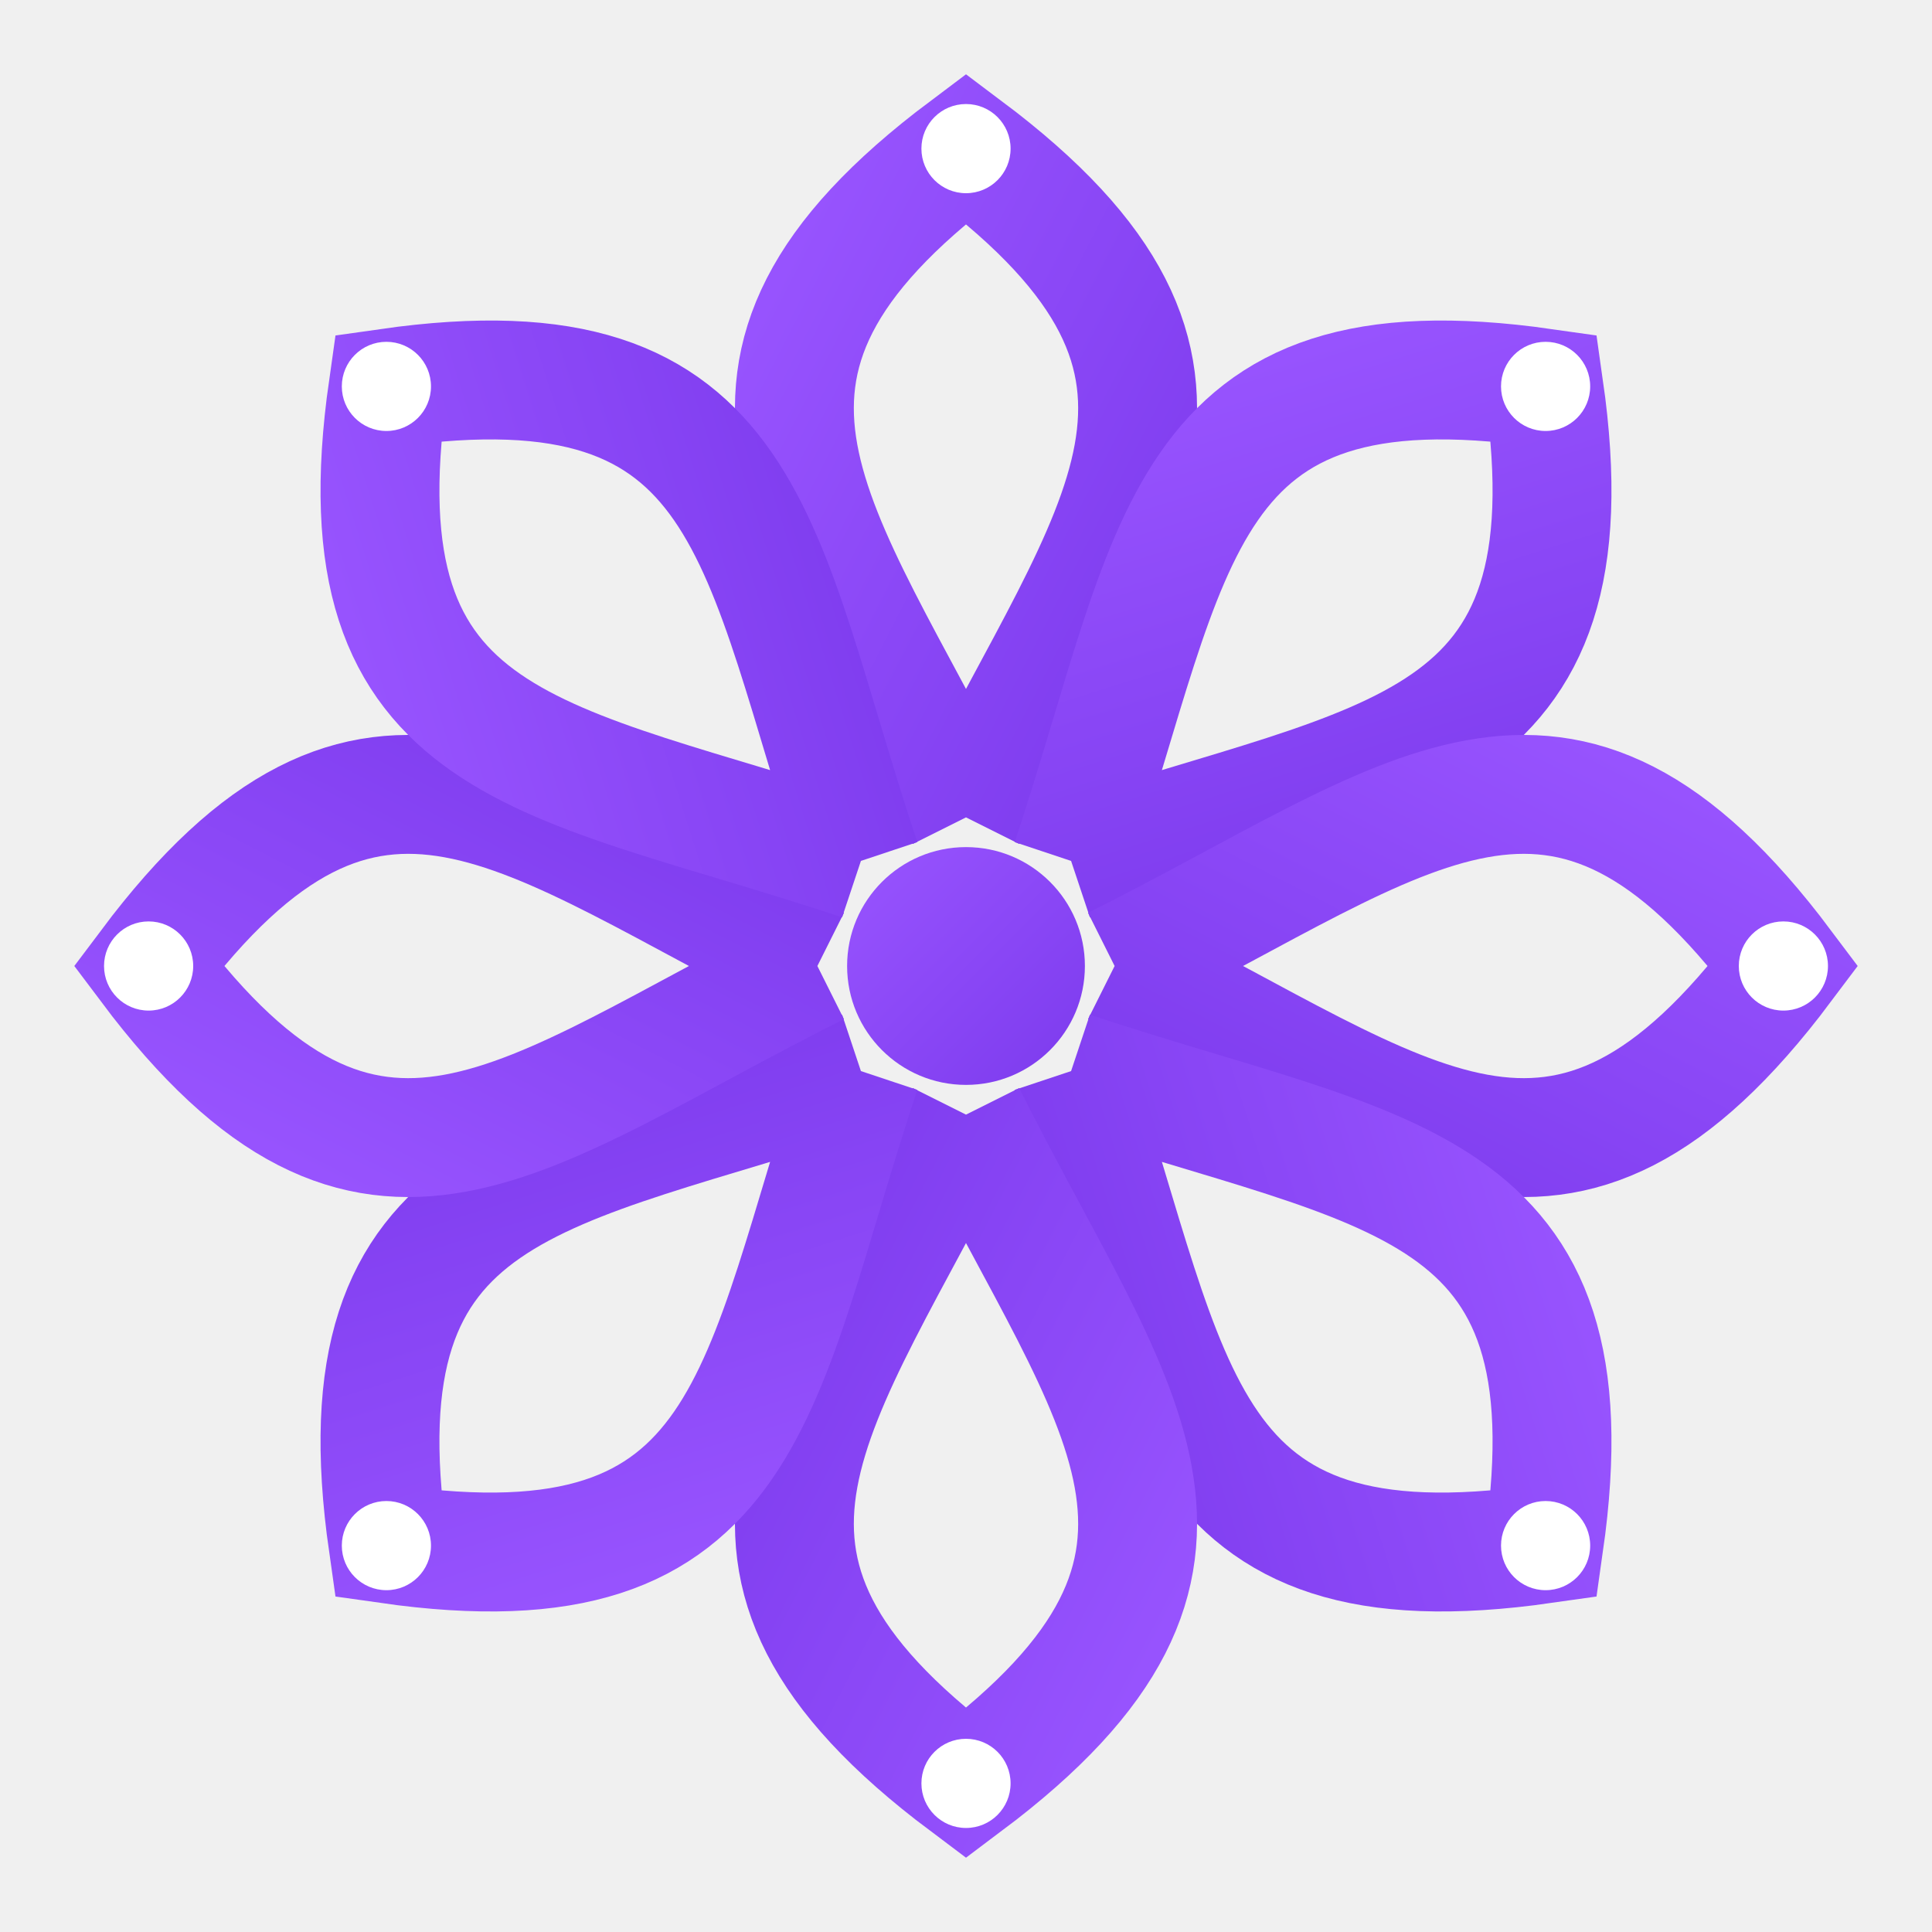
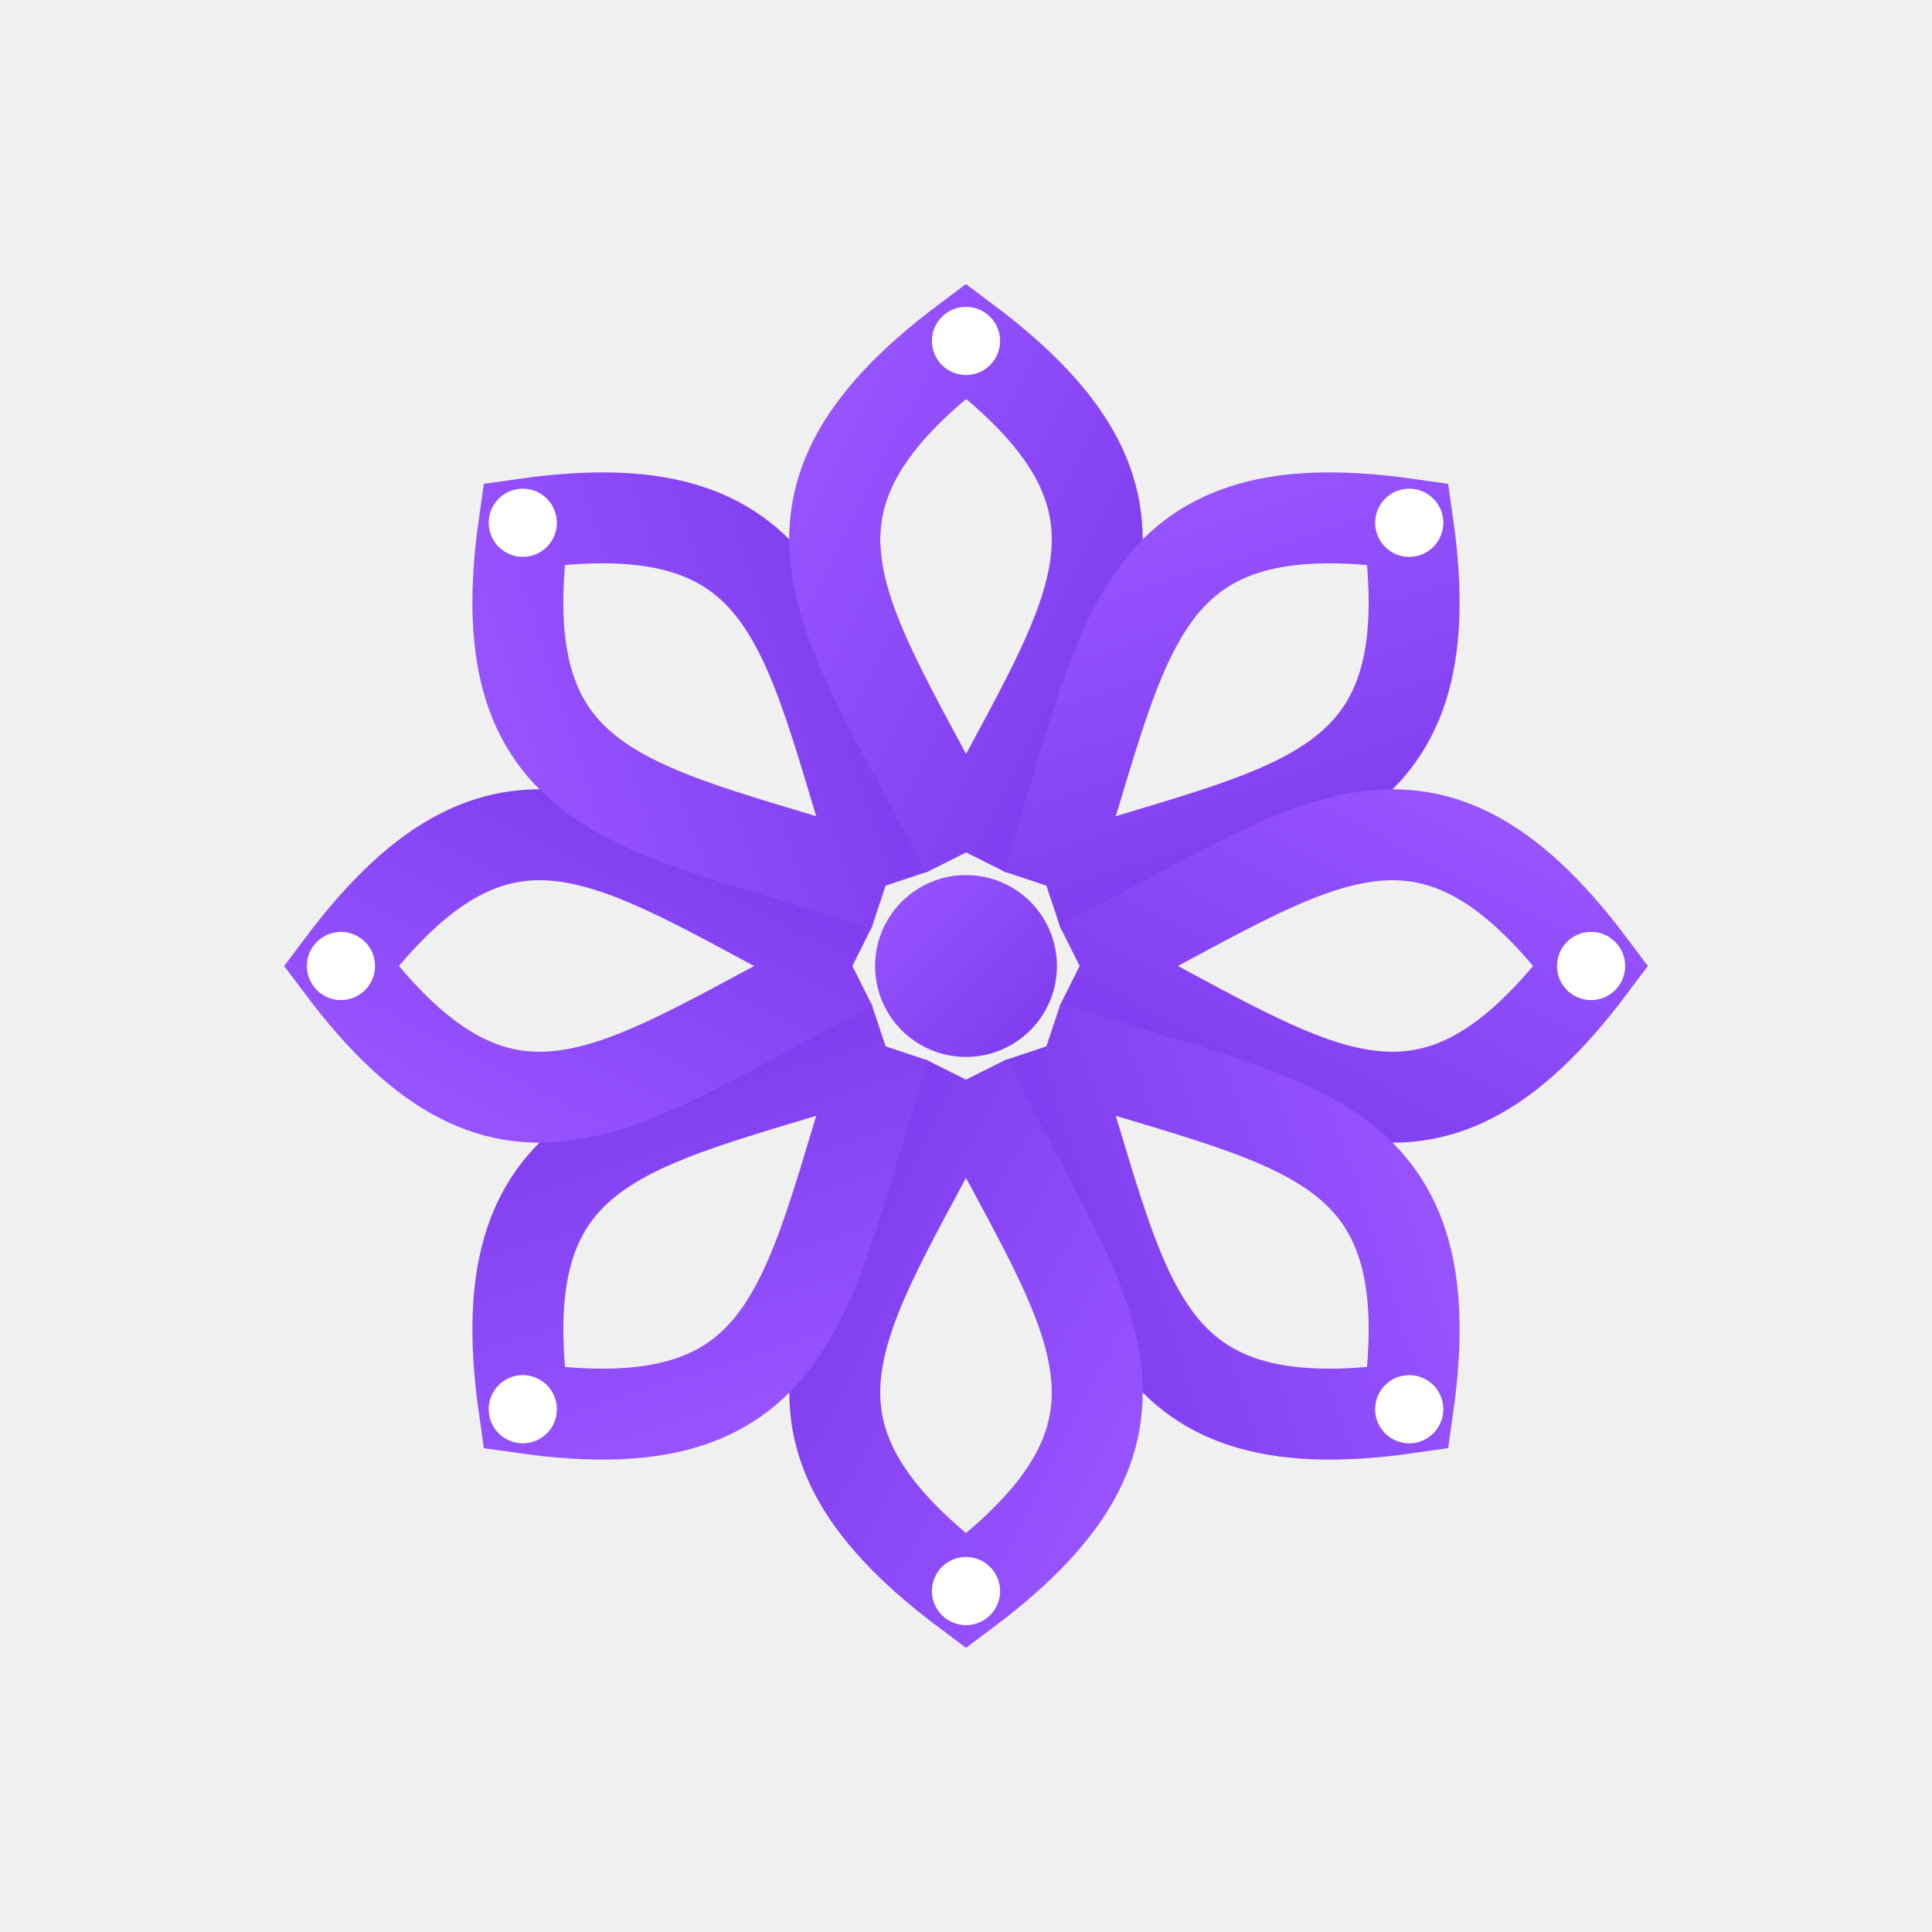
- <svg xmlns="http://www.w3.org/2000/svg" viewBox="0 0 130 130" fill="none">
+ <svg xmlns="http://www.w3.org/2000/svg" viewBox="0 0 170 170" fill="none">
  <defs>
    <linearGradient id="neptuGrad" x1="0%" y1="0%" x2="100%" y2="100%">
      <stop offset="0%" style="stop-color:#9955FF" />
      <stop offset="100%" style="stop-color:#7C3AED" />
    </linearGradient>
+     <clipPath id="petalClipL">
+       <rect x="-70" y="-70" width="70" height="140" />
+     </clipPath>
  </defs>
-   <g transform="translate(65, 65)">
+   <g transform="translate(85, 85)">
+     <path d="M0 -10 C 10 -30, 20 -40, 0 -55 C -20 -40, -10 -30, 0 -10" stroke="url(#neptuGrad)" stroke-width="8" fill="none" />
    <g stroke="url(#neptuGrad)" stroke-width="8" fill="none">
-       <path d="M0 -10 C 10 -30, 20 -40, 0 -55 C -20 -40, -10 -30, 0 -10" />
      <path d="M0 -10 C 10 -30, 20 -40, 0 -55 C -20 -40, -10 -30, 0 -10" transform="rotate(45)" />
      <path d="M0 -10 C 10 -30, 20 -40, 0 -55 C -20 -40, -10 -30, 0 -10" transform="rotate(90)" />
      <path d="M0 -10 C 10 -30, 20 -40, 0 -55 C -20 -40, -10 -30, 0 -10" transform="rotate(135)" />
      <path d="M0 -10 C 10 -30, 20 -40, 0 -55 C -20 -40, -10 -30, 0 -10" transform="rotate(180)" />
      <path d="M0 -10 C 10 -30, 20 -40, 0 -55 C -20 -40, -10 -30, 0 -10" transform="rotate(225)" />
      <path d="M0 -10 C 10 -30, 20 -40, 0 -55 C -20 -40, -10 -30, 0 -10" transform="rotate(270)" />
      <path d="M0 -10 C 10 -30, 20 -40, 0 -55 C -20 -40, -10 -30, 0 -10" transform="rotate(315)" />
+     </g>
+     <g clip-path="url(#petalClipL)">
+       <path d="M0 -10 C 10 -30, 20 -40, 0 -55 C -20 -40, -10 -30, 0 -10" stroke="url(#neptuGrad)" stroke-width="8" fill="none" />
    </g>
    <g fill="#FFFFFF">
      <circle cx="0" cy="-55" r="3" />
      <circle cx="39" cy="-39" r="3" />
      <circle cx="55" cy="0" r="3" />
      <circle cx="39" cy="39" r="3" />
      <circle cx="0" cy="55" r="3" />
      <circle cx="-39" cy="39" r="3" />
      <circle cx="-55" cy="0" r="3" />
      <circle cx="-39" cy="-39" r="3" />
    </g>
    <circle cx="0" cy="0" r="8" fill="url(#neptuGrad)" />
  </g>
</svg>
